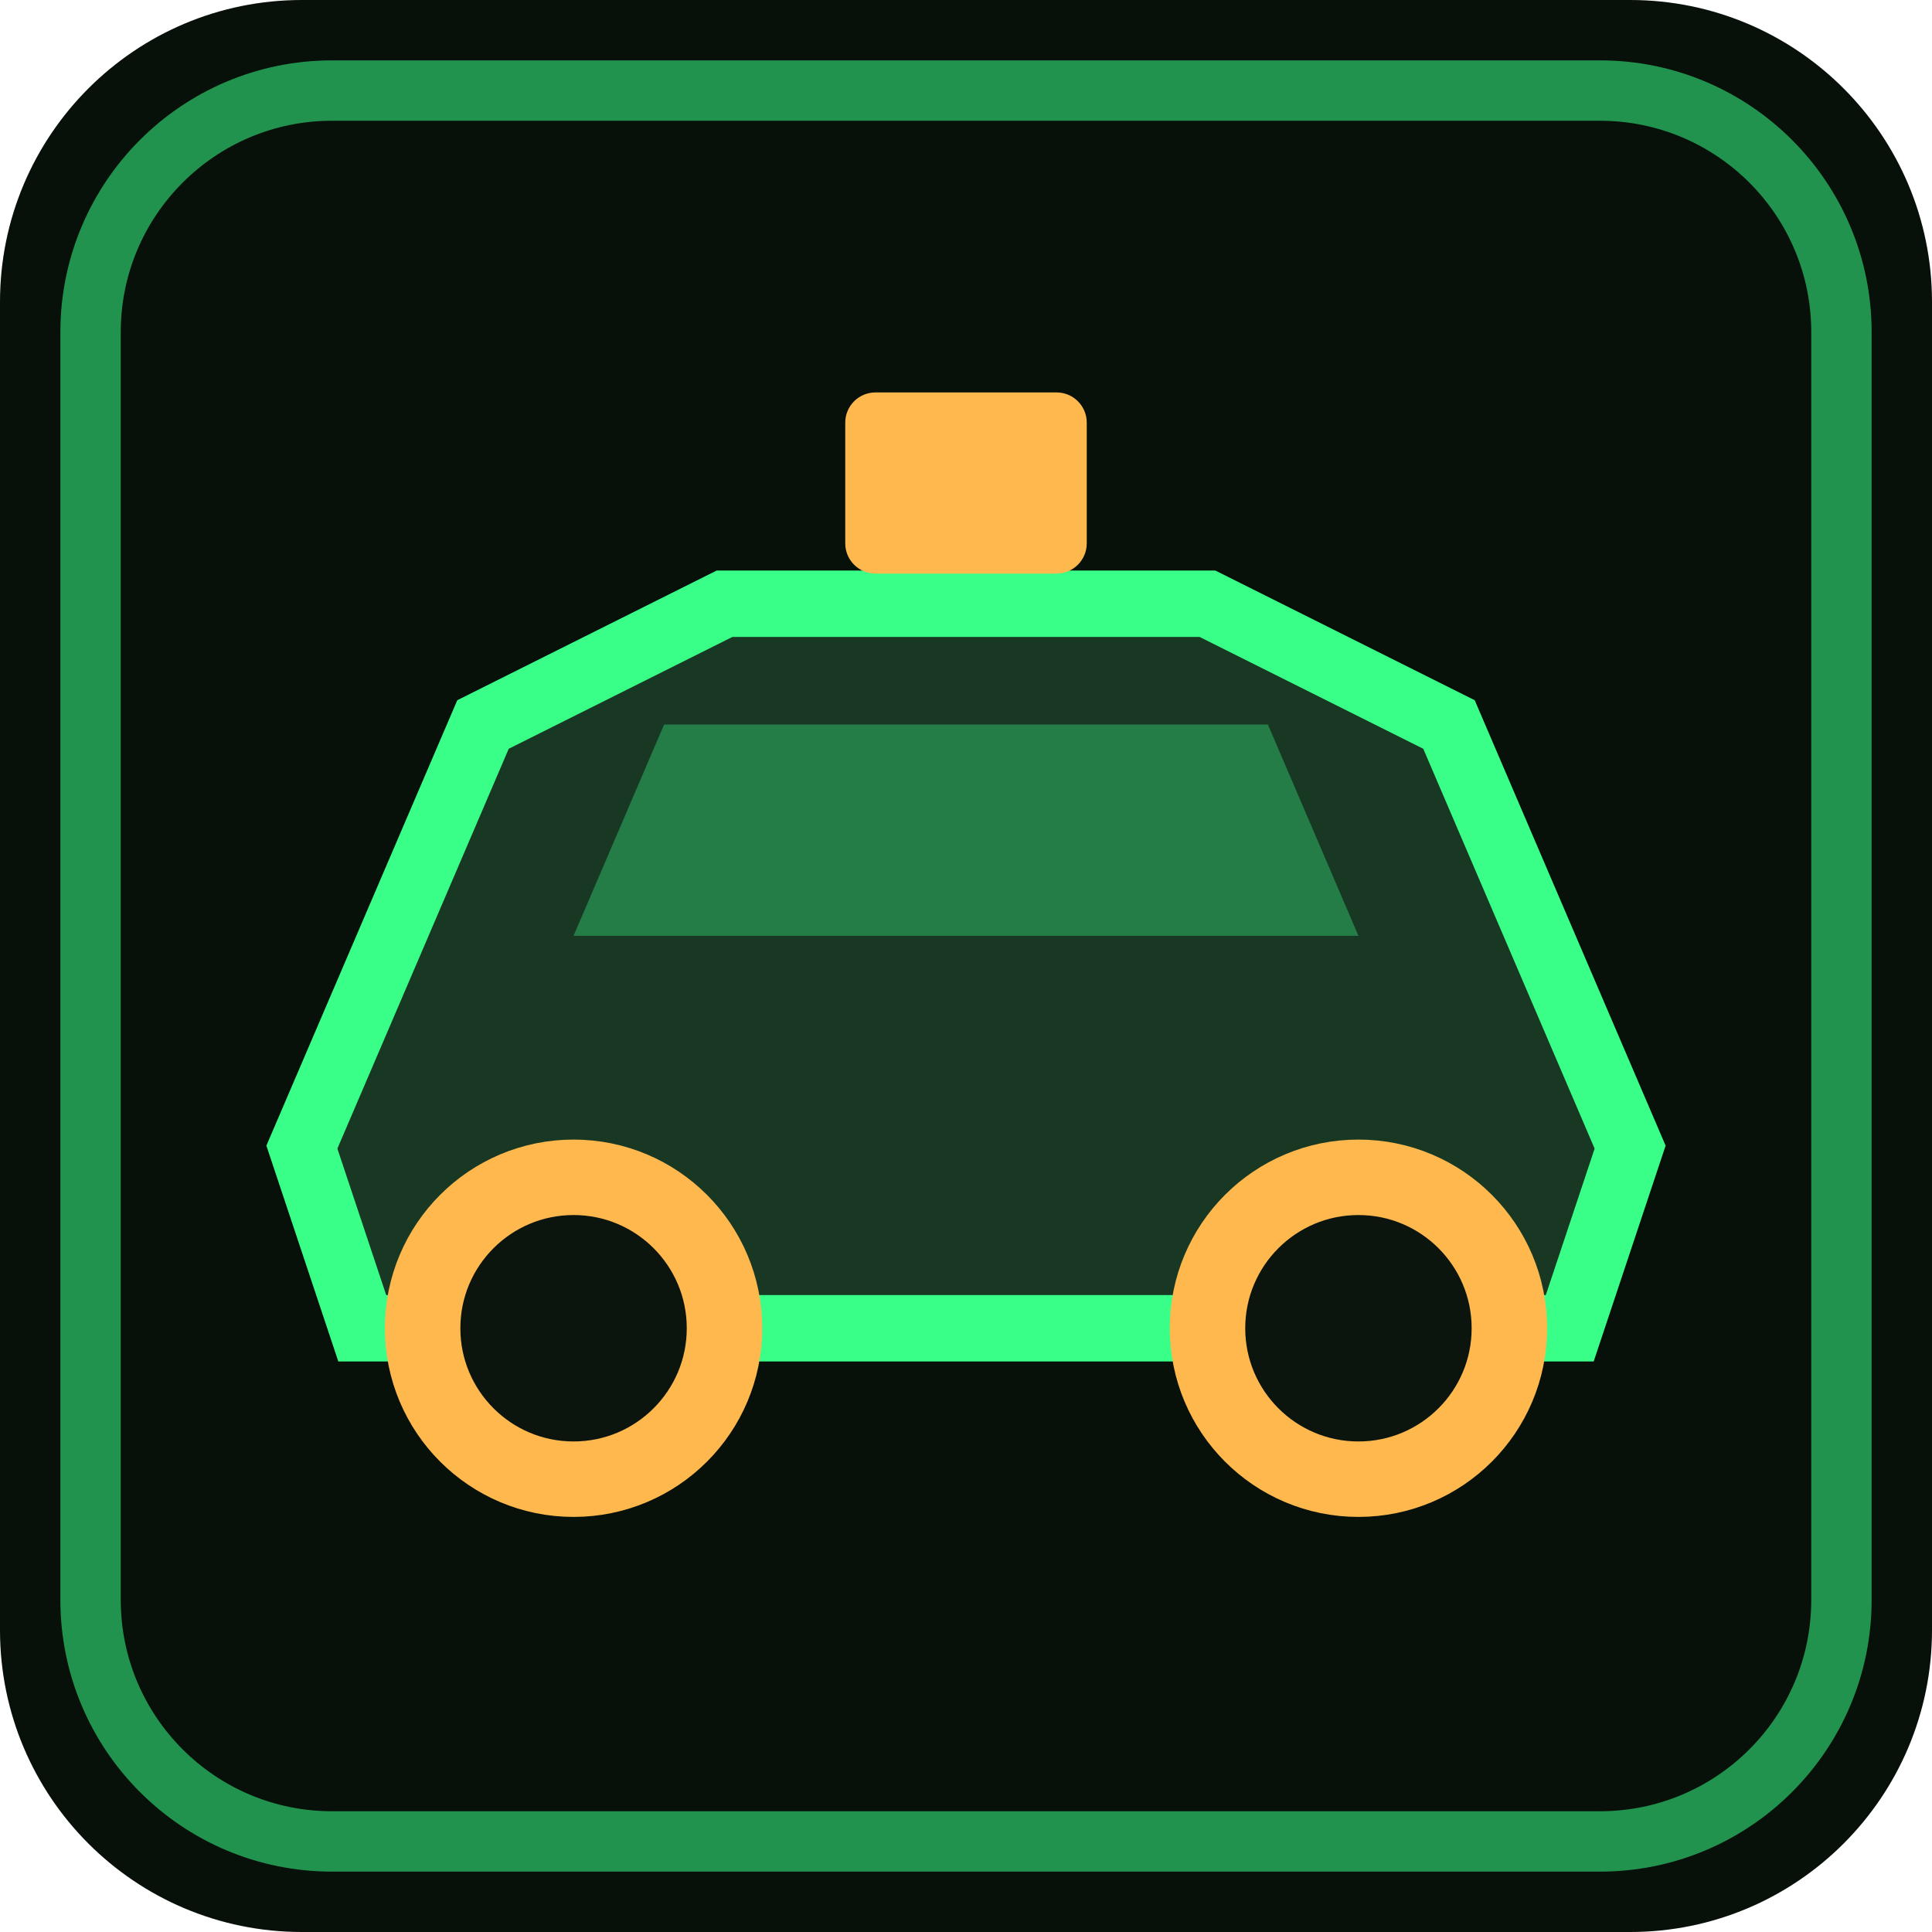
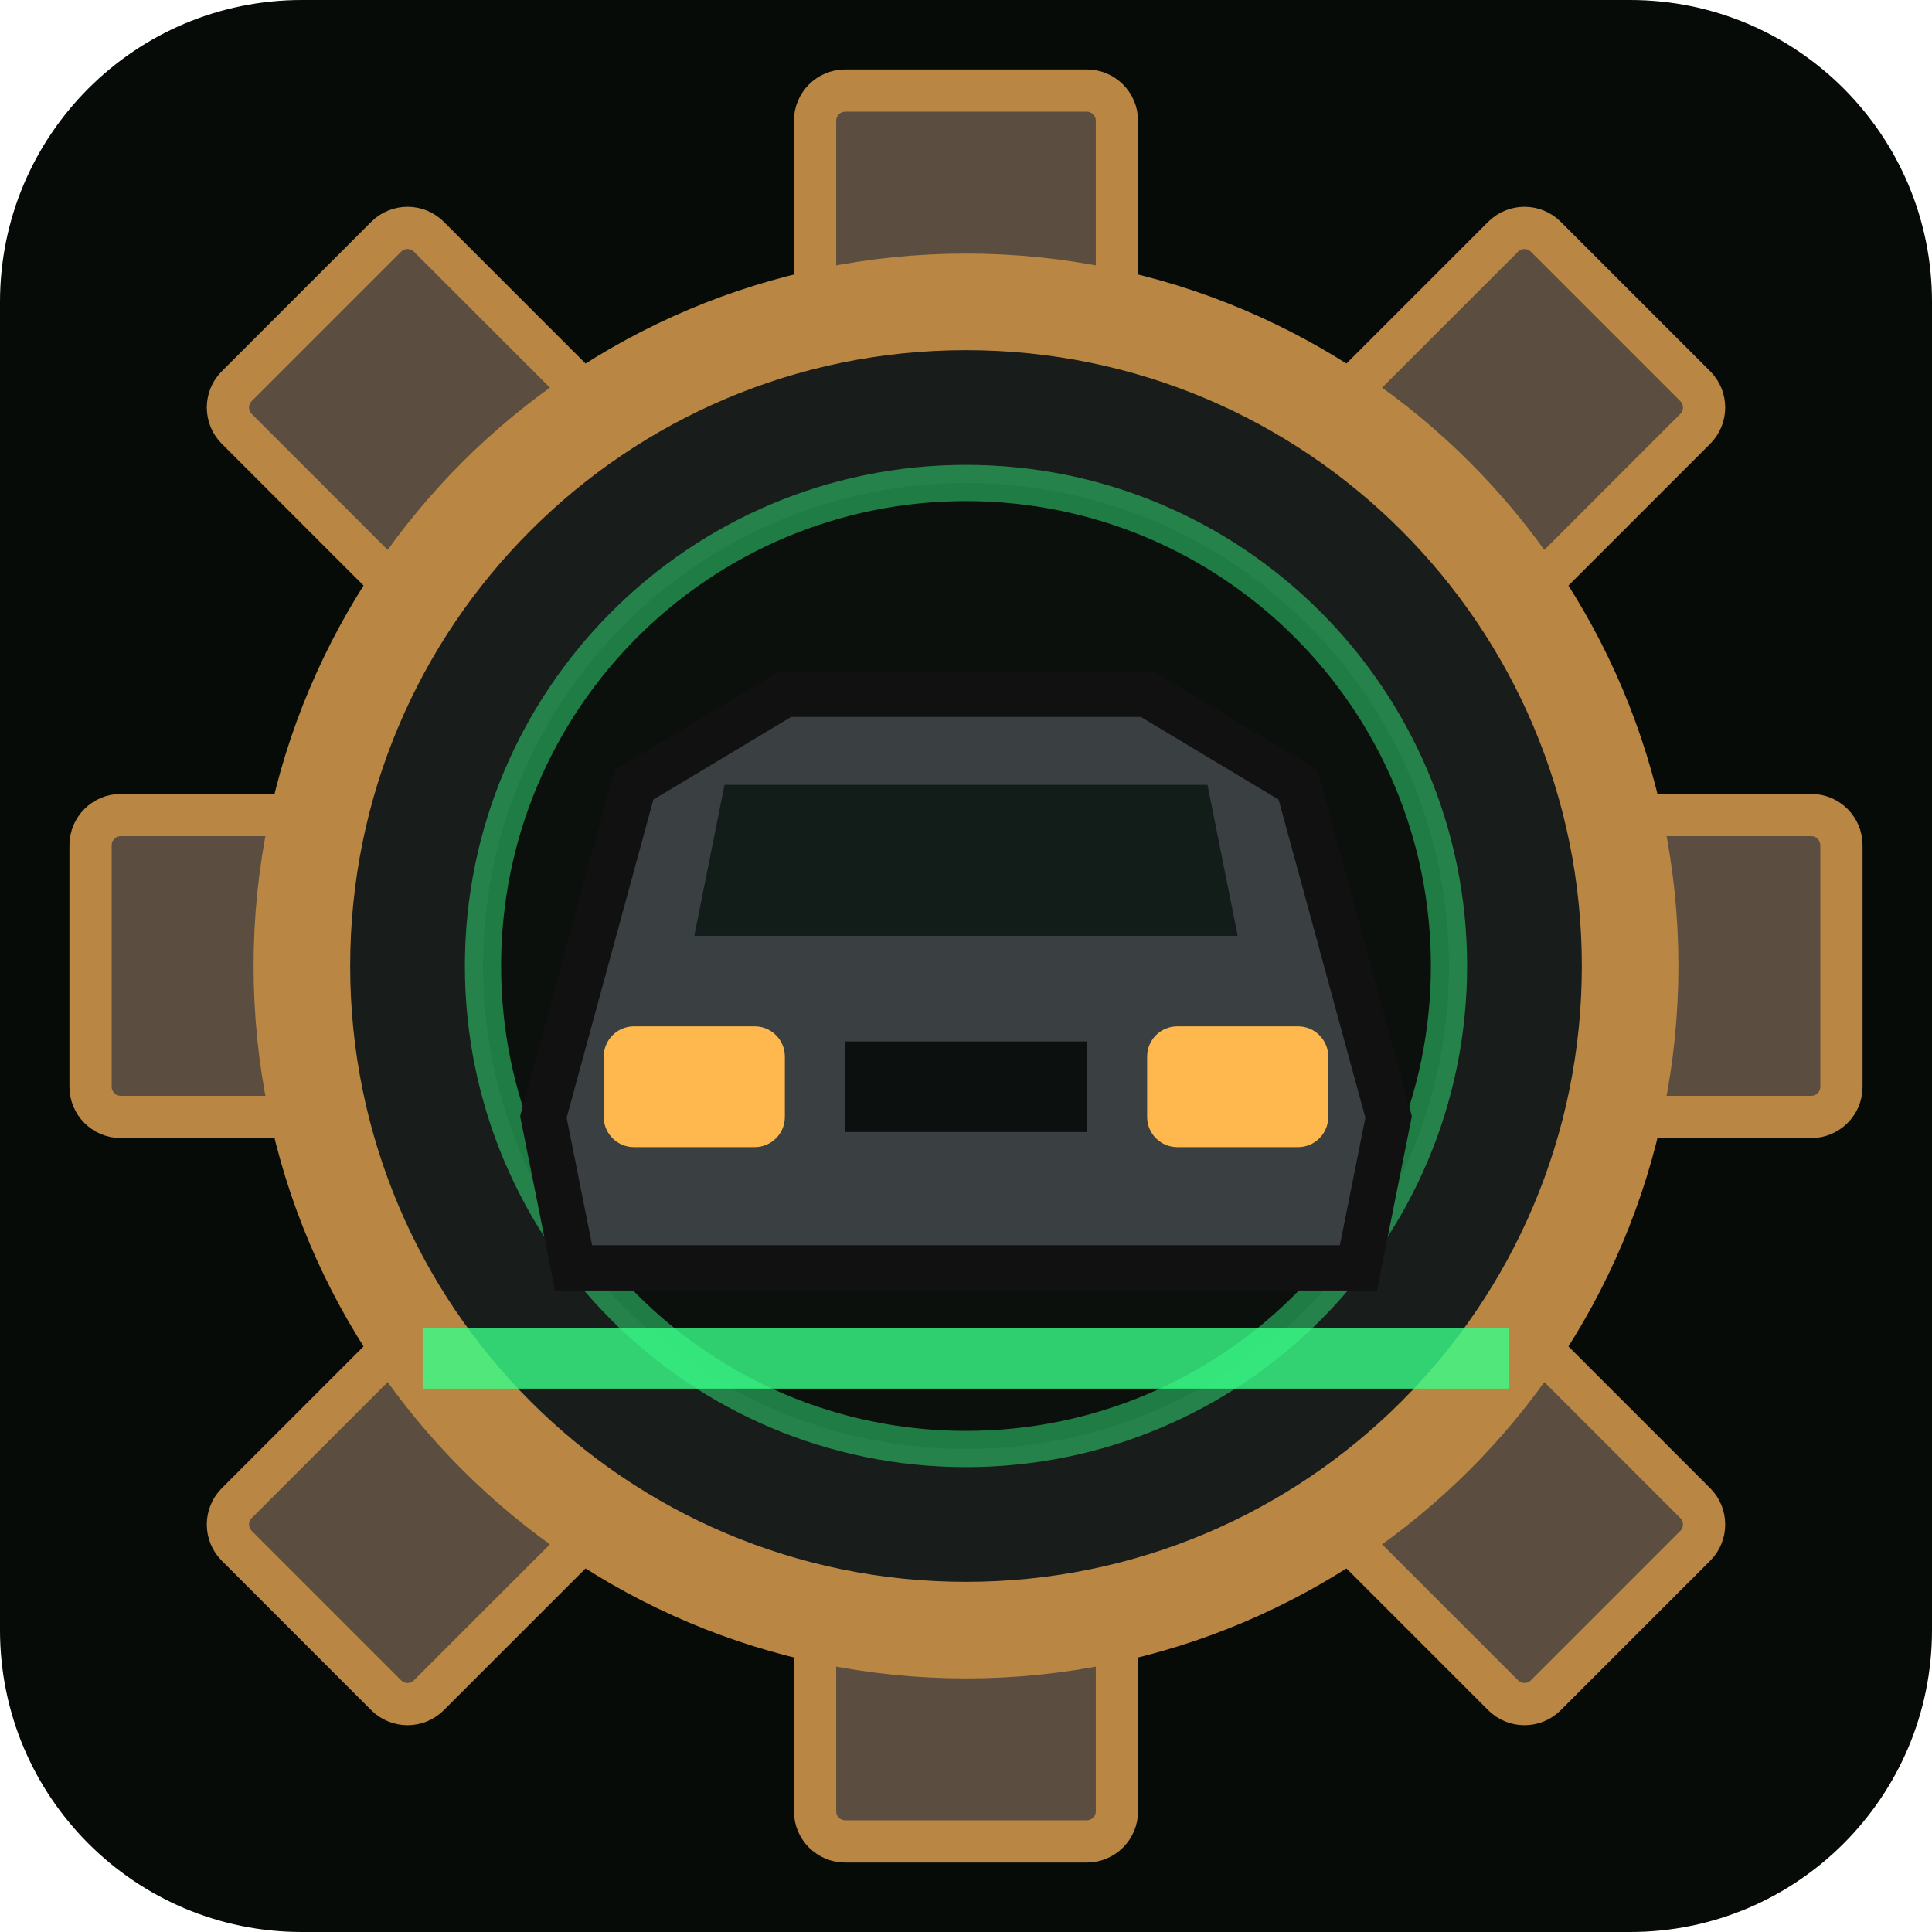
<svg xmlns="http://www.w3.org/2000/svg" viewBox="0 0 64 64">
-   <rect width="64" height="64" rx="10" fill="#071009" />
-   <rect x="3" y="3" width="58" height="58" rx="8" fill="none" stroke="#39ff88" stroke-width="2" stroke-opacity="0.55" />
-   <path d="M10 38 L16 24 L24 20 L40 20 L48 24 L54 38 L52 44 L12 44 Z" fill="#183824" stroke="#39ff88" stroke-width="2.2" />
-   <path d="M22 24 L42 24 L45 31 L19 31 Z" fill="#39ff88" fill-opacity="0.35" />
-   <circle cx="19" cy="44" r="5" fill="#0b150e" stroke="#ffb84d" stroke-width="2.5" />
-   <circle cx="45" cy="44" r="5" fill="#0b150e" stroke="#ffb84d" stroke-width="2.5" />
-   <rect x="28" y="13" width="8" height="6" rx="1" fill="#ffb84d" />
+   <rect width="64" height="64" rx="10" fill="#060b07" />
+   <g fill="#5b4d3f" stroke="#b98643" stroke-width="1.4">
+     <rect x="27" y="3" width="10" height="8" rx="1" />
+     <rect x="27" y="53" width="10" height="8" rx="1" />
+     <rect x="3" y="27" width="8" height="10" rx="1" />
+     <rect x="53" y="27" width="8" height="10" rx="1" />
+     <rect x="9" y="9" width="9" height="9" rx="1" transform="rotate(45 13.5 13.5)" />
+     <rect x="46" y="9" width="9" height="9" rx="1" transform="rotate(45 50.5 13.5)" />
+     <rect x="9" y="46" width="9" height="9" rx="1" transform="rotate(45 13.5 50.5)" />
+     <rect x="46" y="46" width="9" height="9" rx="1" transform="rotate(45 50.5 50.5)" />
+   </g>
+   <circle cx="32" cy="32" r="22" fill="#181c1a" stroke="#b98643" stroke-width="3.2" />
+   <circle cx="32" cy="32" r="16" fill="#0b100d" stroke="#39ff88" stroke-opacity="0.45" stroke-width="1.2" />
+   <path d="M18 37 L21 26 L26 23 L38 23 L43 26 L46 37 L45 42 L19 42 Z" fill="#3a3f42" stroke="#111" stroke-width="1.5" />
+   <path d="M24 26 L40 26 L41 31 L23 31 Z" fill="#121c19" />
+   <rect x="20" y="34" width="6" height="4" rx="1" fill="#ffb84d" />
+   <rect x="38" y="34" width="6" height="4" rx="1" fill="#ffb84d" />
+   <rect x="28" y="34.5" width="8" height="3" fill="#0c100e" />
+   <rect x="14" y="44" width="36" height="2" fill="#39ff88" fill-opacity="0.8" />
</svg>
